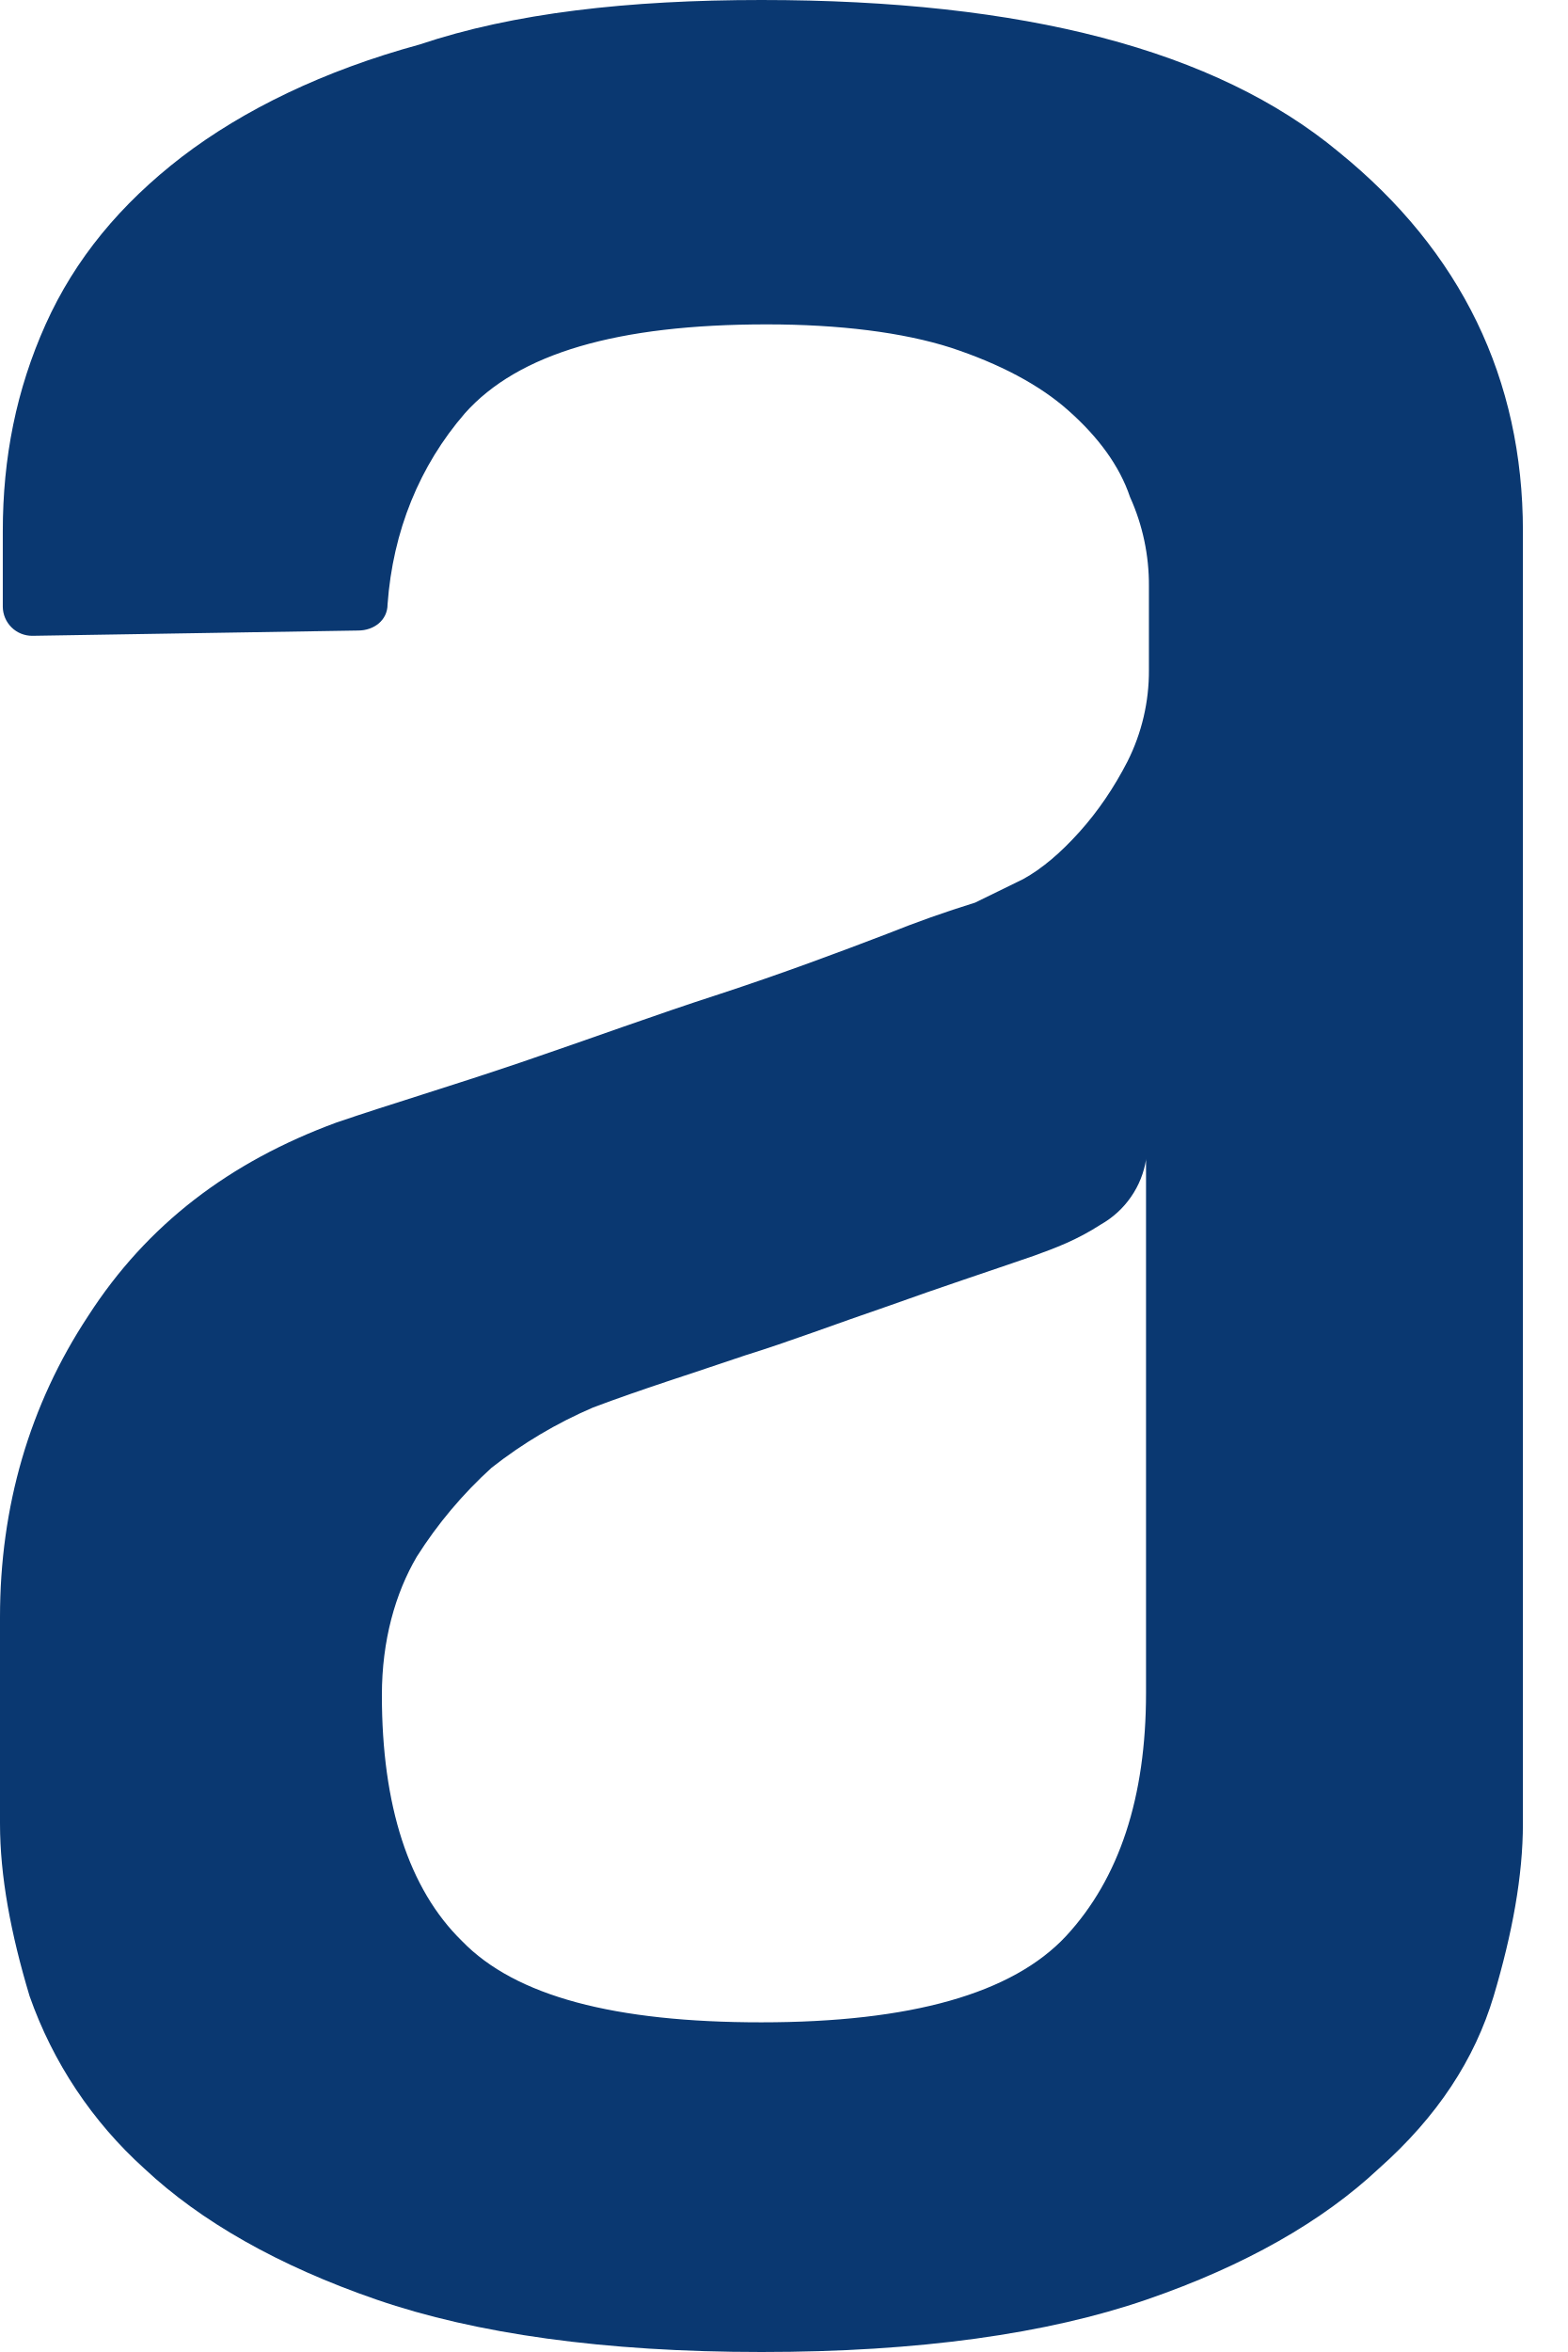
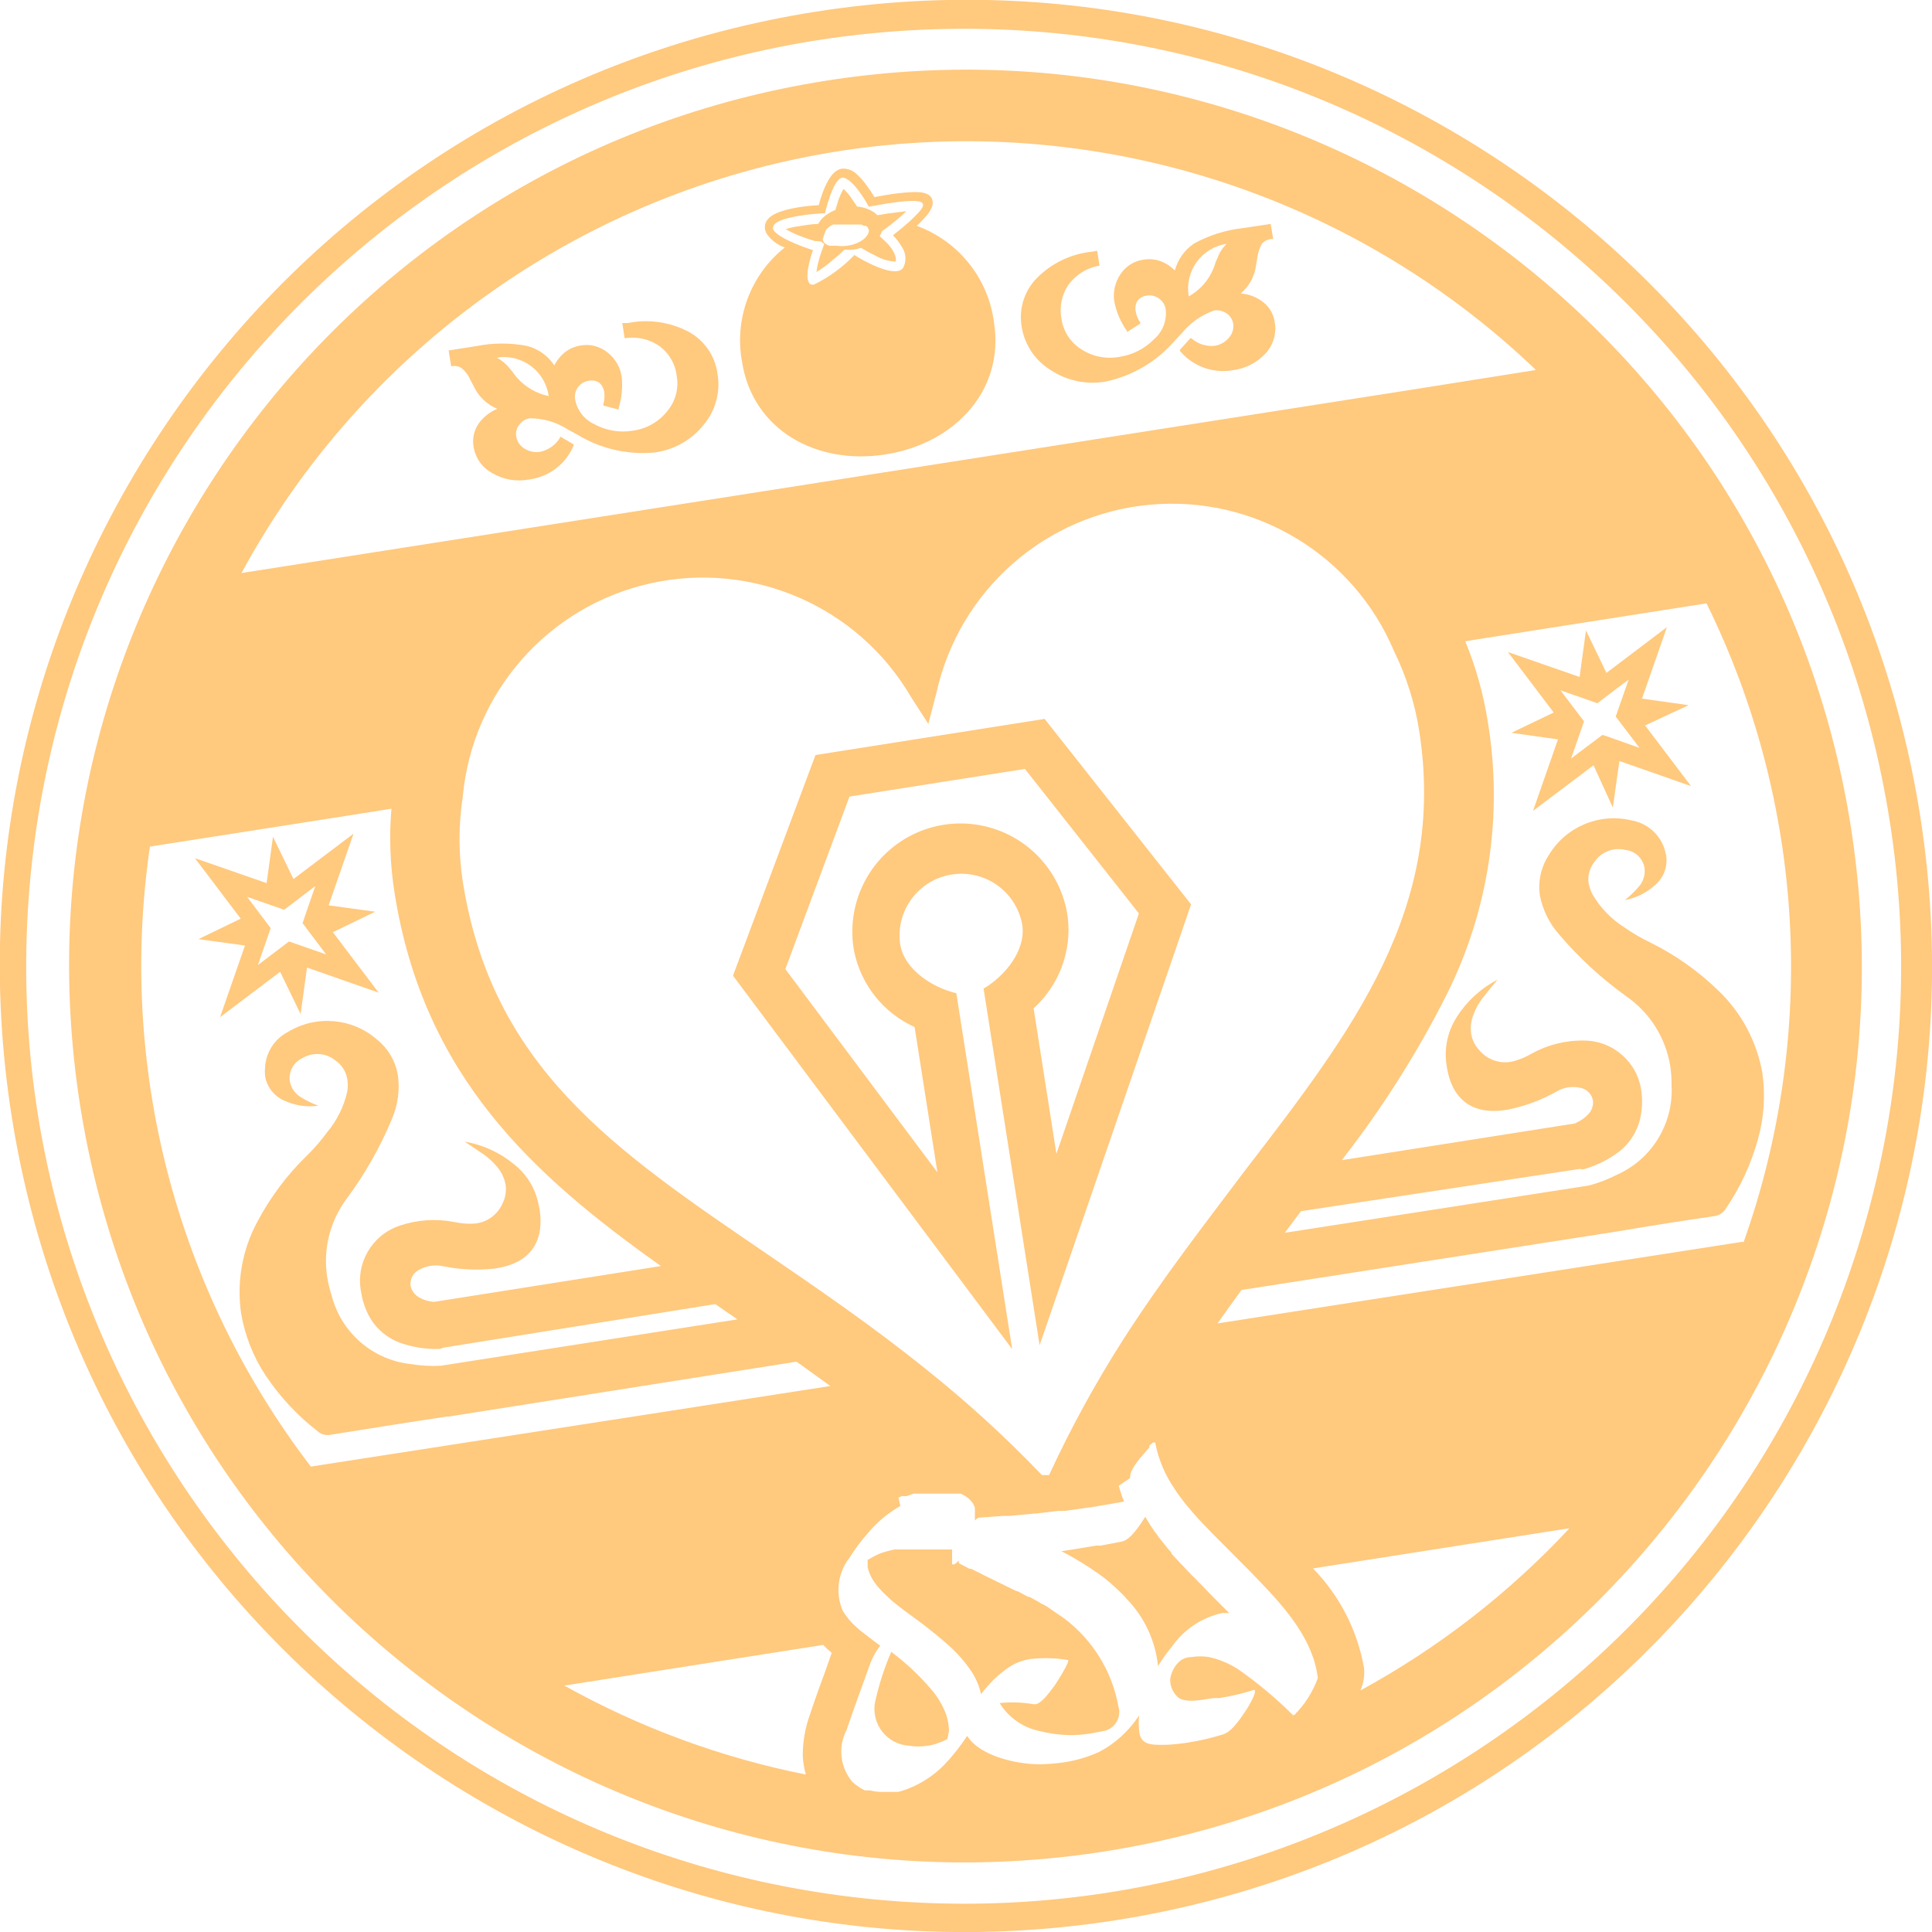
- <svg xmlns="http://www.w3.org/2000/svg" width="32" height="48" viewBox="0 0 32 48" fill="none">
-   <path fill-rule="evenodd" clip-rule="evenodd" d="M23.396 23.653C23.352 23.931 23.247 24.196 23.086 24.427C22.926 24.659 22.715 24.851 22.47 24.99C21.977 25.309 21.545 25.468 21.108 25.627C20.177 25.949 19.197 26.27 18.161 26.643C17.069 27.016 16.089 27.389 15.215 27.659C14.125 28.031 13.089 28.353 12.104 28.725C11.363 29.043 10.667 29.456 10.034 29.954C9.446 30.488 8.932 31.098 8.507 31.77C8.07 32.515 7.795 33.477 7.795 34.597C7.795 36.842 8.34 38.549 9.433 39.616C10.523 40.74 12.544 41.272 15.539 41.272C18.593 41.272 20.666 40.686 21.761 39.511C22.848 38.336 23.393 36.683 23.393 34.549V23.653H23.396ZM15.541 0C20.889 0 24.815 1.016 27.322 3.098C29.831 5.129 31.086 7.741 31.086 10.837V37.215C31.086 38.282 30.87 39.457 30.489 40.737C30.104 42.023 29.343 43.195 28.142 44.259C26.998 45.331 25.417 46.239 23.398 46.933C21.38 47.627 18.763 48 15.544 48C12.33 48 9.708 47.627 7.692 46.933C5.677 46.239 4.093 45.331 2.949 44.259C1.885 43.3 1.078 42.089 0.604 40.737C0.219 39.459 0 38.284 0 37.217V33.001C0 30.756 0.599 28.674 1.8 26.856C3 24.99 4.689 23.709 6.872 22.907C7.962 22.535 9.217 22.162 10.633 21.681C12.053 21.198 13.359 20.717 14.67 20.293C15.981 19.863 17.125 19.434 18.105 19.059C18.696 18.822 19.296 18.609 19.904 18.421L20.887 17.94C21.272 17.727 21.65 17.405 22.033 16.979C22.414 16.555 22.74 16.074 23.015 15.539C23.306 14.96 23.456 14.32 23.452 13.672V11.963C23.456 11.336 23.325 10.716 23.067 10.145C22.851 9.502 22.414 8.916 21.815 8.384C21.216 7.849 20.395 7.422 19.416 7.098C18.434 6.782 17.128 6.62 15.652 6.62C12.598 6.62 10.579 7.212 9.489 8.435C8.564 9.505 8.019 10.839 7.911 12.333C7.911 12.654 7.638 12.868 7.309 12.868L0.658 12.976C0.5 12.976 0.348 12.915 0.236 12.804C0.123 12.693 0.059 12.542 0.057 12.384V10.842C0.057 9.343 0.332 7.955 0.931 6.62C1.532 5.283 2.46 4.165 3.712 3.201C4.967 2.242 6.605 1.442 8.566 0.908C10.477 0.265 12.821 0 15.547 0H15.541Z" fill="#0A3871" />
+ <svg xmlns="http://www.w3.org/2000/svg" viewBox="0 0 100 100">
+   <path d="M285.84,281.46a.74.74,0,0,1,.55.09,1.61,1.61,0,0,1,.46.62l.16.3a2.32,2.32,0,0,0,1.23,1.19,2.25,2.25,0,0,0-.94.73,1.62,1.62,0,0,0-.29,1.22A1.88,1.88,0,0,0,288,287a2.72,2.72,0,0,0,1.87.32,2.89,2.89,0,0,0,2.32-1.76l0-.06-.7-.41,0,.06a1.59,1.59,0,0,1-1,.73,1.16,1.16,0,0,1-.84-.16.89.89,0,0,1-.43-.63.76.76,0,0,1,.16-.61.82.82,0,0,1,.56-.33,3.63,3.63,0,0,1,2,.61l.45.24a6.49,6.49,0,0,0,4,.92,3.9,3.9,0,0,0,2.53-1.43,3.25,3.25,0,0,0,.72-2.63,2.91,2.91,0,0,0-1.52-2.2,4.74,4.74,0,0,0-3.12-.44l-.29,0,.12.78h.07a2.43,2.43,0,0,1,1.77.44,2.25,2.25,0,0,1,.86,1.53,2.23,2.23,0,0,1-.5,1.82,2.72,2.72,0,0,1-1.76,1,3.1,3.1,0,0,1-2-.33,1.76,1.76,0,0,1-1-1.27.84.84,0,0,1,.14-.64.83.83,0,0,1,.55-.34.72.72,0,0,1,.56.1.81.81,0,0,1,.26.53,1.55,1.55,0,0,1-.05.58l0,.07.79.21,0-.07a4.09,4.09,0,0,0,.16-1.62,1.94,1.94,0,0,0-.74-1.27,1.71,1.71,0,0,0-1.37-.36,1.77,1.77,0,0,0-.84.36,2.15,2.15,0,0,0-.54.67,2.41,2.41,0,0,0-1.39-1,6.76,6.76,0,0,0-2.62,0l-1.46.23.13.79ZM290.9,283a3,3,0,0,1-1.87-1.25l-.14-.17a2.09,2.09,0,0,0-.68-.57A2.34,2.34,0,0,1,290.9,283Z" transform="translate(-262.5 -262.5)" style="fill:#ffc97e" />
+   <path d="M316.89,281.66a3.93,3.93,0,0,0,2.84.59,6.49,6.49,0,0,0,3.58-2.12l.35-.37a3.74,3.74,0,0,1,1.69-1.19.92.92,0,0,1,.64.15.81.81,0,0,1,.34.53.89.89,0,0,1-.22.73,1.18,1.18,0,0,1-.75.42,1.55,1.55,0,0,1-1.19-.39l-.06,0-.54.6,0,.05a2.91,2.91,0,0,0,2.75,1,2.76,2.76,0,0,0,1.69-.87,1.9,1.9,0,0,0,.47-1.62,1.58,1.58,0,0,0-.65-1.07,2.13,2.13,0,0,0-1.11-.41,2.29,2.29,0,0,0,.8-1.51l.06-.33a1.86,1.86,0,0,1,.24-.74.76.76,0,0,1,.5-.24l.08,0-.13-.78-1.46.22a6.78,6.78,0,0,0-2.5.79,2.44,2.44,0,0,0-1,1.4,2,2,0,0,0-.71-.47,1.75,1.75,0,0,0-.91-.09,1.71,1.71,0,0,0-1.2.76,2,2,0,0,0-.31,1.44,4,4,0,0,0,.65,1.49l0,.06.69-.44,0-.06a1.35,1.35,0,0,1-.23-.54.79.79,0,0,1,.09-.59.73.73,0,0,1,.49-.26.82.82,0,0,1,.63.16.83.83,0,0,1,.34.57,1.77,1.77,0,0,1-.6,1.52,3.13,3.13,0,0,1-1.8.92,2.69,2.69,0,0,1-2-.41,2.23,2.23,0,0,1-1-1.57,2.34,2.34,0,0,1,.35-1.73,2.51,2.51,0,0,1,1.55-1l.07,0-.12-.78-.3.05a4.69,4.69,0,0,0-2.83,1.37,2.9,2.9,0,0,0-.77,2.56A3.23,3.23,0,0,0,316.89,281.66Zm9.1-6.54a2,2,0,0,0-.48.75l-.09.2a2.92,2.92,0,0,1-1.39,1.77A2.34,2.34,0,0,1,326,275.12Z" transform="translate(-262.5 -262.5)" style="fill:#ffc97e" />
+   <path d="M277,312.8l1.06,2.19.33-2.41,3.71,1.3-2.37-3.13,2.19-1.06-2.41-.33,1.29-3.71L277.69,308l-1.06-2.19-.33,2.4-3.71-1.29,2.37,3.13-2.19,1.06,2.41.33-1.29,3.71Zm.21-3.21,1.61-1.23-.66,1.92,1.22,1.62-1.92-.67-1.61,1.22.66-1.91-1.22-1.62Z" transform="translate(-262.5 -262.5)" style="fill:#ffc97e" />
+   <path d="M349.9,299l-2.41-.34,1.29-3.7-3.13,2.37-1.06-2.2-.33,2.41-3.71-1.29,2.37,3.13-2.19,1.05,2.41.34-1.29,3.7,3.13-2.36,1,2.19.34-2.41,3.71,1.3-2.38-3.14Zm-4.29,1.59-.17-.05-1.62,1.22.67-1.92-1.22-1.61,1.91.67,1.62-1.23-.67,1.92,1.23,1.62Z" transform="translate(-262.5 -262.5)" style="fill:#ffc97e" />
+   <path d="M304.71,301.58,300.44,313l14.45,19.33L312,313.91c-1.23-.29-2.7-1.22-2.91-2.55a3.2,3.2,0,0,1,6.32-1c.21,1.33-.9,2.66-2,3.31l2.9,18.46,7.84-22.82-7.58-9.6Zm12.47,20.64L316,314.69a5.48,5.48,0,0,0,1.77-4.69,5.6,5.6,0,1,0-11.06,1.74,5.51,5.51,0,0,0,3.13,3.92l1.18,7.52-7.87-10.52,3.32-8.93,9.08-1.43,5.9,7.48Z" transform="translate(-262.5 -262.5)" style="fill:#ffc97e" />
+   <path d="M305.3,266.67a46.39,46.39,0,1,0,53,38.63A46.39,46.39,0,0,0,305.3,266.67Zm.58,3.66A42.65,42.65,0,0,1,342,281.65l-6.3,1L278,291.69l-3,.47A42.7,42.7,0,0,1,305.88,270.33Zm21.05,52.77c-2,2.66-4.22,5.51-6.27,8.7a58.91,58.91,0,0,0-3.86,7.05l-.37,0a60.2,60.2,0,0,0-6-5.48c-2.83-2.28-5.65-4.2-8.28-6-7.93-5.4-14.19-9.66-15.7-19.26a14.43,14.43,0,0,1,0-4.35,12.48,12.48,0,0,1,23.2-5.19l.9,1.4.42-1.61a12.48,12.48,0,0,1,23.68-2.17,14.59,14.59,0,0,1,1.31,4.15C337.38,309.51,332.54,315.81,326.93,323.1Zm-48.34,15.31a42.66,42.66,0,0,1-8.33-32.09l9.33-1.46,3.17-.5h0a18.13,18.13,0,0,0,.16,4.34c1.5,9.53,7.2,14.65,13.79,19.33L285,329.88l-.09,0a1.69,1.69,0,0,1-.72-.23.89.89,0,0,1-.44-.6.82.82,0,0,1,.45-.83,1.76,1.76,0,0,1,1.19-.19,8.59,8.59,0,0,0,2.63.14c2.11-.26,2.64-1.6,2.41-3.07a5.43,5.43,0,0,0-.16-.67,3.46,3.46,0,0,0-1.14-1.65,5.47,5.47,0,0,0-2.58-1.19l1,.67a3.74,3.74,0,0,1,.71.67,2,2,0,0,1,.41.89,1.64,1.64,0,0,1-.14.93,1.75,1.75,0,0,1-1.62,1.09,3.93,3.93,0,0,1-.9-.09,5.52,5.52,0,0,0-2.82.19,3,3,0,0,0-2,3.43,3.91,3.91,0,0,0,.29,1,3,3,0,0,0,1.81,1.66,5.49,5.49,0,0,0,1.89.29.33.33,0,0,0,.24-.06L299.52,330l.64.44.51.35-15.35,2.4a7,7,0,0,1-1.51-.08,4.76,4.76,0,0,1-4.14-3.54,6.77,6.77,0,0,1-.23-.94,5.39,5.39,0,0,1,1-4.08,19.47,19.47,0,0,0,2.35-4.14,4.29,4.29,0,0,0,.31-2.22,3,3,0,0,0-1.07-1.87,3.92,3.92,0,0,0-4.62-.41,2.2,2.2,0,0,0-1.19,1.83,2.33,2.33,0,0,0,0,.46,1.69,1.69,0,0,0,1,1.27,3.13,3.13,0,0,0,1.76.26,4.53,4.53,0,0,1-1-.5,1.22,1.22,0,0,1-.48-.77,1.14,1.14,0,0,1,.65-1.19,1.49,1.49,0,0,1,1.7.11,1.47,1.47,0,0,1,.63,1,2,2,0,0,1,0,.59,4.94,4.94,0,0,1-1.06,2.15,9.39,9.39,0,0,1-1,1.16,13.72,13.72,0,0,0-2.6,3.46,7.66,7.66,0,0,0-.84,4.74,8.36,8.36,0,0,0,1.26,3.2,12.2,12.2,0,0,0,2.7,2.9.78.78,0,0,0,.69.18c2-.32,4-.64,6-.94l.1,0h0l18-2.84,1.75,1.26Zm26.67,10.47c-.29.78-.58,1.59-.85,2.4a6.32,6.32,0,0,0-.36,2.07,4.34,4.34,0,0,0,.16,1,42.85,42.85,0,0,1-12.51-4.61h.05l13.36-2.1a4.2,4.2,0,0,0,.44.41C305.45,348.34,305.35,348.61,305.26,348.88Zm24.23,2.39a.08.08,0,0,1-.07,0,21.25,21.25,0,0,0-2.82-2.36,4.64,4.64,0,0,0-1.52-.64,2.78,2.78,0,0,0-.91,0,.94.94,0,0,0-.68.28,1.56,1.56,0,0,0-.42.86,1.2,1.2,0,0,0,.38.92c.29.28.95.21,1.48.12l.4-.06.1,0,.2,0a12,12,0,0,0,1.77-.42h0c.24,0-.3.89-.37,1-.27.39-.72,1.14-1.22,1.3a12.24,12.24,0,0,1-1.79.42,10.55,10.55,0,0,1-1.13.12c-.69,0-1.38.08-1.43-.74a4,4,0,0,1,0-.78,5.54,5.54,0,0,1-2.07,1.89,6.92,6.92,0,0,1-1.83.54,10.2,10.2,0,0,1-1.22.1c-1.2,0-3.11-.41-3.78-1.47a10.28,10.28,0,0,1-1.17,1.48,5.28,5.28,0,0,1-2.22,1.37l-.18.05-.08,0-.09,0-.08,0h-.6a2.57,2.57,0,0,1-.62-.08h0l-.14,0h0l-.12,0h0l-.11-.06h0l-.11-.06,0,0-.1-.07a1.85,1.85,0,0,1-.32-.25,2.42,2.42,0,0,1-.3-2.69c.39-1.16.83-2.32,1.24-3.48a3.54,3.54,0,0,1,.5-.88l-.34-.25-.48-.37,0,0-.22-.17,0,0-.21-.19,0,0a1.8,1.8,0,0,1-.2-.19l0,0-.18-.2,0,0-.16-.21,0,0-.15-.23a2.71,2.71,0,0,1,.35-2.74,9.32,9.32,0,0,1,1-1.33,6,6,0,0,1,1.43-1.23l.2-.12L309,340l.05,0,.12-.06.07,0,.13,0,.06,0,.16-.06h0l.2-.07h.06l.15,0,.07,0,.15,0,.07,0,.16,0h.1l.14,0h1l.16,0h0l.12,0h0l.14,0h0l.11,0h0l.13.06h0l.1.06,0,0,.11.07h0l.11.09,0,0,.08.09,0,0,.09.11,0,0,.06.1,0,0,.06.14,0,0s0,.08,0,.12v0a.94.94,0,0,1,0,.16v0l0,.15v.05a1.21,1.21,0,0,1,0,.19h0l.11-.1,0,0,.07-.05,0,0,0,0h0l.05,0,1.29-.09.3,0,1.27-.12h.09l1.14-.14.37,0,1.26-.18h.05l.52-.09.3-.05.9-.16a4.93,4.93,0,0,1-.19-.54,2.29,2.29,0,0,1-.08-.28L321,339c-.08-.43.68-1.22.93-1.51l0,0v0l0,0,0,0,0,0,0,0,0,0,.06-.06,0,0,0-.05,0,0,0-.05,0,0,.05-.05,0,0,.07-.06.07-.06h0l0,0,0,0,0,0h.12l0,0h0l0,.05a6.33,6.33,0,0,0,1,2.36l.13.2.29.39c.1.13.2.26.31.38.31.38.65.75,1,1.1l.17.18c.52.53,1,1,1.51,1.52l.47.47.53.55c1.39,1.44,2.78,3.07,3,5A5.17,5.17,0,0,1,329.49,351.27Zm3.42-1.27a2.23,2.23,0,0,0,.19-1.18,9.81,9.81,0,0,0-2.64-5.14l13.22-2.07h.05A42.77,42.77,0,0,1,332.91,350Zm19.81-23.23L325.52,331c.41-.59.83-1.16,1.24-1.73l19.26-3h0q2.6-.44,5.19-.82a.82.82,0,0,0,.61-.38,12.05,12.05,0,0,0,1.67-3.6,8.27,8.27,0,0,0,.23-3.43,7.76,7.76,0,0,0-2.26-4.25,13.88,13.88,0,0,0-3.53-2.5,9.37,9.37,0,0,1-1.34-.78,5,5,0,0,1-1.67-1.73,2.12,2.12,0,0,1-.19-.55,1.44,1.44,0,0,1,.3-1.12,1.5,1.5,0,0,1,1.59-.62,1.13,1.13,0,0,1,1,.93,1.23,1.23,0,0,1-.22.88,5,5,0,0,1-.8.79,3.21,3.21,0,0,0,1.59-.8,1.67,1.67,0,0,0,.55-1.51,3.6,3.6,0,0,0-.12-.44,2.19,2.19,0,0,0-1.69-1.38,3.92,3.92,0,0,0-4.27,1.81,3,3,0,0,0-.45,2.11,4.29,4.29,0,0,0,1,2,19.49,19.49,0,0,0,3.51,3.22,5.43,5.43,0,0,1,2.23,3.57,6,6,0,0,1,.07,1,4.78,4.78,0,0,1-2.86,4.65,7.08,7.08,0,0,1-1.41.54L329,326.31l.75-1,.09-.12L344.29,323a.32.32,0,0,0,.25,0,5.59,5.59,0,0,0,1.71-.85,3.05,3.05,0,0,0,1.21-2.14,3.7,3.7,0,0,0,0-1,3,3,0,0,0-2.95-2.65,5.36,5.36,0,0,0-2.74.68,3.79,3.79,0,0,1-.83.36,1.74,1.74,0,0,1-1.87-.54,1.59,1.59,0,0,1-.42-.85,1.85,1.85,0,0,1,.12-1,3.07,3.07,0,0,1,.47-.85c.25-.32.51-.64.77-.95a5.47,5.47,0,0,0-2.1,1.92,3.57,3.57,0,0,0-.58,1.92,4,4,0,0,0,.06.69c.23,1.46,1.14,2.58,3.23,2.18a8.5,8.5,0,0,0,2.46-.93,1.66,1.66,0,0,1,1.19-.19.82.82,0,0,1,.68.65.88.88,0,0,1-.23.71,1.76,1.76,0,0,1-.61.44l-.09.05-12.07,1.9a51.9,51.9,0,0,0,5.44-8.59,23.1,23.1,0,0,0,2.12-14.09,18.44,18.44,0,0,0-1.17-4.18h0l3.37-.53,9.12-1.43a42.61,42.61,0,0,1,1.91,33.09Z" transform="translate(-262.5 -262.5)" style="fill:#ffc97e" />
+   <path d="M310.75,350a12.69,12.69,0,0,0-2.12-2,14.4,14.4,0,0,0-.84,2.61,1.91,1.91,0,0,0,1.77,2.25,3,3,0,0,0,.94,0,2.15,2.15,0,0,0,.5-.12,3.49,3.49,0,0,0,.53-.22,4.29,4.29,0,0,0,.09-.45,3.13,3.13,0,0,0-.14-.81A4.23,4.23,0,0,0,310.75,350Z" transform="translate(-262.5 -262.5)" style="fill:#ffc97e" />
+   <path d="M324.73,344.58h0l-.23-.23-.05-.06-.17-.17-.08-.07-.14-.15-.09-.09-.14-.15-.08-.09-.15-.15-.07-.08-.18-.19,0,0-.22-.24,0-.05-.17-.19-.07-.09-.13-.16-.08-.1-.12-.15-.08-.1-.11-.16-.08-.1-.11-.16a.36.36,0,0,0-.07-.1l-.11-.18-.06-.09-.16-.27c-.25.37-.74,1.19-1.21,1.28l-1.1.21-.24,0-1.08.18-.71.11h0a14.69,14.69,0,0,1,1.28.74,4.81,4.81,0,0,1,.41.27,8.75,8.75,0,0,1,.78.58c.24.21.48.43.71.66a1.54,1.54,0,0,1,.17.19,5.85,5.85,0,0,1,1.65,3.51,7.62,7.62,0,0,1,.71-1,4.3,4.3,0,0,1,2.61-1.75l.36,0-.88-.88Z" transform="translate(-262.5 -262.5)" style="fill:#ffc97e" />
+   <path d="M317.57,346.26l-.66-.45-.12-.09a1.94,1.94,0,0,0-.4-.22l-.07-.05-.54-.3-.07,0-.54-.29-.05,0-1.23-.6-.47-.23-.13-.07-.53-.26-.08,0-.55-.29s0-.06,0-.13l-.08.07,0,0-.07.06h0l-.08.06h0l-.06,0h0l-.06,0h0l0,0h0a.43.43,0,0,1,0,0h0v-.11a.09.09,0,0,0,0-.05.25.25,0,0,0,0-.08v-.05s0,0,0-.06a.43.43,0,0,0,0-.05s0,0,0-.06a.43.43,0,0,0,0-.05l0-.06s0,0,0-.05,0,0,0,0,0,0,0-.05l0-.05,0,0,0,0,0,0,0,0,0,0,0-.05,0,0,0,0,0,0,0,0,0,0,0,0,0,0-.05,0,0,0-.06,0,0,0-.05,0-.05,0-.06,0,0,0-.06,0h-.05l-.06,0h-.05l-.07,0h0l-.08,0H310l-.12,0h-.94l-.14,0a5.32,5.32,0,0,0-.78.22l-.15.07c-.15.07-.31.17-.46.25a2.25,2.25,0,0,0,0,.26s0,.08,0,.12a1.37,1.37,0,0,0,.07.24,2.22,2.22,0,0,0,.29.55,2.16,2.16,0,0,0,.27.33,2.91,2.91,0,0,0,.3.31l.32.3c.45.38.95.73,1.41,1.07l.34.26.53.42,0,0,.52.44a7.32,7.32,0,0,1,1.34,1.5,3.53,3.53,0,0,1,.48,1.15,6,6,0,0,1,1.45-1.4,2.74,2.74,0,0,1,1.11-.42,7,7,0,0,1,1.93.05c.17,0-.6,1.21-.66,1.29-.18.23-.64.93-1,1H316a6.49,6.49,0,0,0-1.76-.06h0a3.18,3.18,0,0,0,2.12,1.46,6.37,6.37,0,0,0,2.68.1l.25-.05.33-.06a1,1,0,0,0,.77-1.27A7.33,7.33,0,0,0,317.57,346.26Z" transform="translate(-262.5 -262.5)" style="fill:#ffc97e" />
+   <path d="M361.89,304.74a50,50,0,1,0-41.63,57.15A50,50,0,0,0,361.89,304.74Zm-2.42,19.45a48.52,48.52,0,1,1,.84-19.2A48.21,48.21,0,0,1,359.47,324.19Z" transform="translate(-262.5 -262.5)" style="fill:#ffc97e" />
+   <path d="M300.91,281.24c.55,3.5,3.83,5.35,7.43,4.78s6.16-3.33,5.61-6.83a6.16,6.16,0,0,0-4-5,5.4,5.4,0,0,0,.55-.58,1.5,1.5,0,0,0,.21-.34.58.58,0,0,0,0-.54c-.18-.27-.57-.31-1.09-.28a10,10,0,0,0-1.23.14l-.63.11a6.21,6.21,0,0,0-.38-.57,3.55,3.55,0,0,0-.51-.59,1,1,0,0,0-.79-.31c-.4.07-.7.45-1,1.24a5.63,5.63,0,0,0-.2.65,10.34,10.34,0,0,0-1.06.11c-1,.17-1.56.42-1.7.83a.65.65,0,0,0,.06.53,1.86,1.86,0,0,0,.94.72A6.14,6.14,0,0,0,300.91,281.24Zm1.62-6.85a.23.23,0,0,1,0-.18c.07-.23.54-.41,1.34-.54s1.32-.13,1.33-.13h0v0s.4-1.77.9-1.85c.2,0,.5.22.87.72a6.5,6.5,0,0,1,.5.79v0h0l.9-.16c1.51-.24,1.83-.13,1.89,0s0,.29-.69.93c-.41.37-.85.7-.85.71l0,0,0,0a2.86,2.86,0,0,1,.44.57,1.06,1.06,0,0,1,.1,1.09.39.39,0,0,1-.31.19c-.73.12-2.22-.82-2.23-.83h0a7.29,7.29,0,0,1-2.09,1.53.28.28,0,0,1-.13,0,.21.21,0,0,1-.14-.12c-.23-.41.21-1.65.22-1.66v0h0S302.8,274.89,302.53,274.39Z" transform="translate(-262.5 -262.5)" style="fill:#ffc97e" />
+   <path d="M305,275l.16.13-.15.43a5.15,5.15,0,0,0-.17.58,2.8,2.8,0,0,0-.08.44,5.49,5.49,0,0,0,.78-.57c.29-.23.54-.46.68-.59a2.25,2.25,0,0,0,.44,0,2.71,2.71,0,0,0,.41-.09c.12.07.4.24.72.39a2.32,2.32,0,0,0,1.06.32c.11-.27-.25-.8-.48-1l-.34-.32a.82.82,0,0,0,.12-.25l.27-.2s.33-.24.67-.54c.13-.11.23-.21.32-.3l-.95.12-.54.09a1.52,1.52,0,0,0-.51-.32,1.93,1.93,0,0,0-.55-.13l-.24-.36a2.88,2.88,0,0,0-.46-.55,3.21,3.21,0,0,0-.29.66c-.05.16-.09.31-.13.43a1.93,1.93,0,0,0-.49.27,1.3,1.3,0,0,0-.4.45c-.24,0-.59.05-.94.11a3.93,3.93,0,0,0-.74.16,4.83,4.83,0,0,0,.68.33c.42.17.81.28.81.28Zm.26-.62v0h0v0h0v0h0v0h0v0h0v0h0l0,0h0l0,0h0v0h0l.11-.1.09-.07.16-.09h0l0,0h1.27l.11,0,.07,0a.61.61,0,0,1,.14.07h0l.06,0h0l.06,0h0l.05.05h0l.05.05h0l0,.05h0l.05.06c0,.35-.45.72-1.12.82a2,2,0,0,1-.54,0h-.16l-.14,0-.09,0a.84.84,0,0,1-.19-.09l0,0a.37.37,0,0,1-.16-.25h0v0h0v0Z" transform="translate(-262.5 -262.5)" style="fill:#ffc97e" />
</svg>
